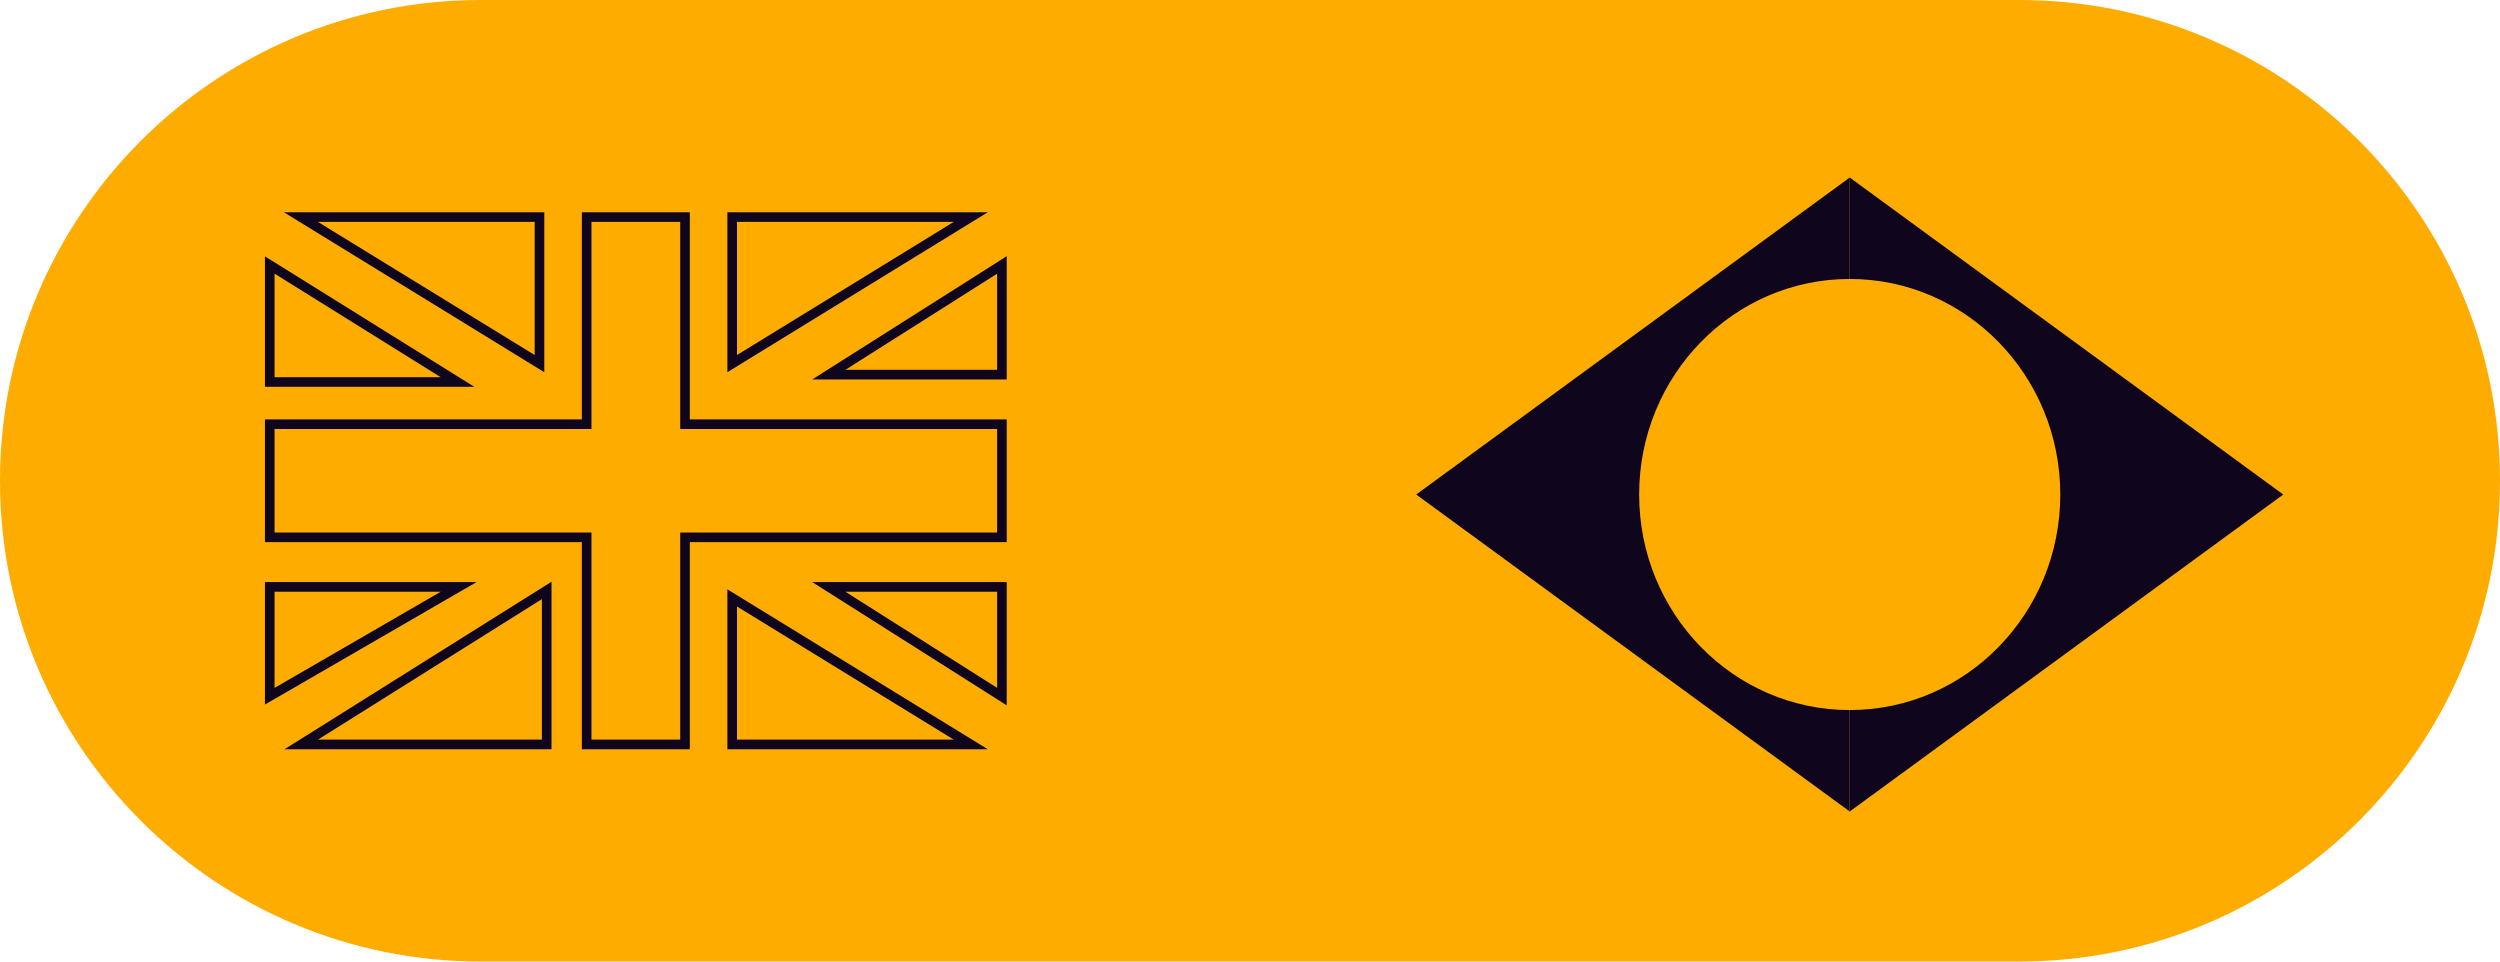
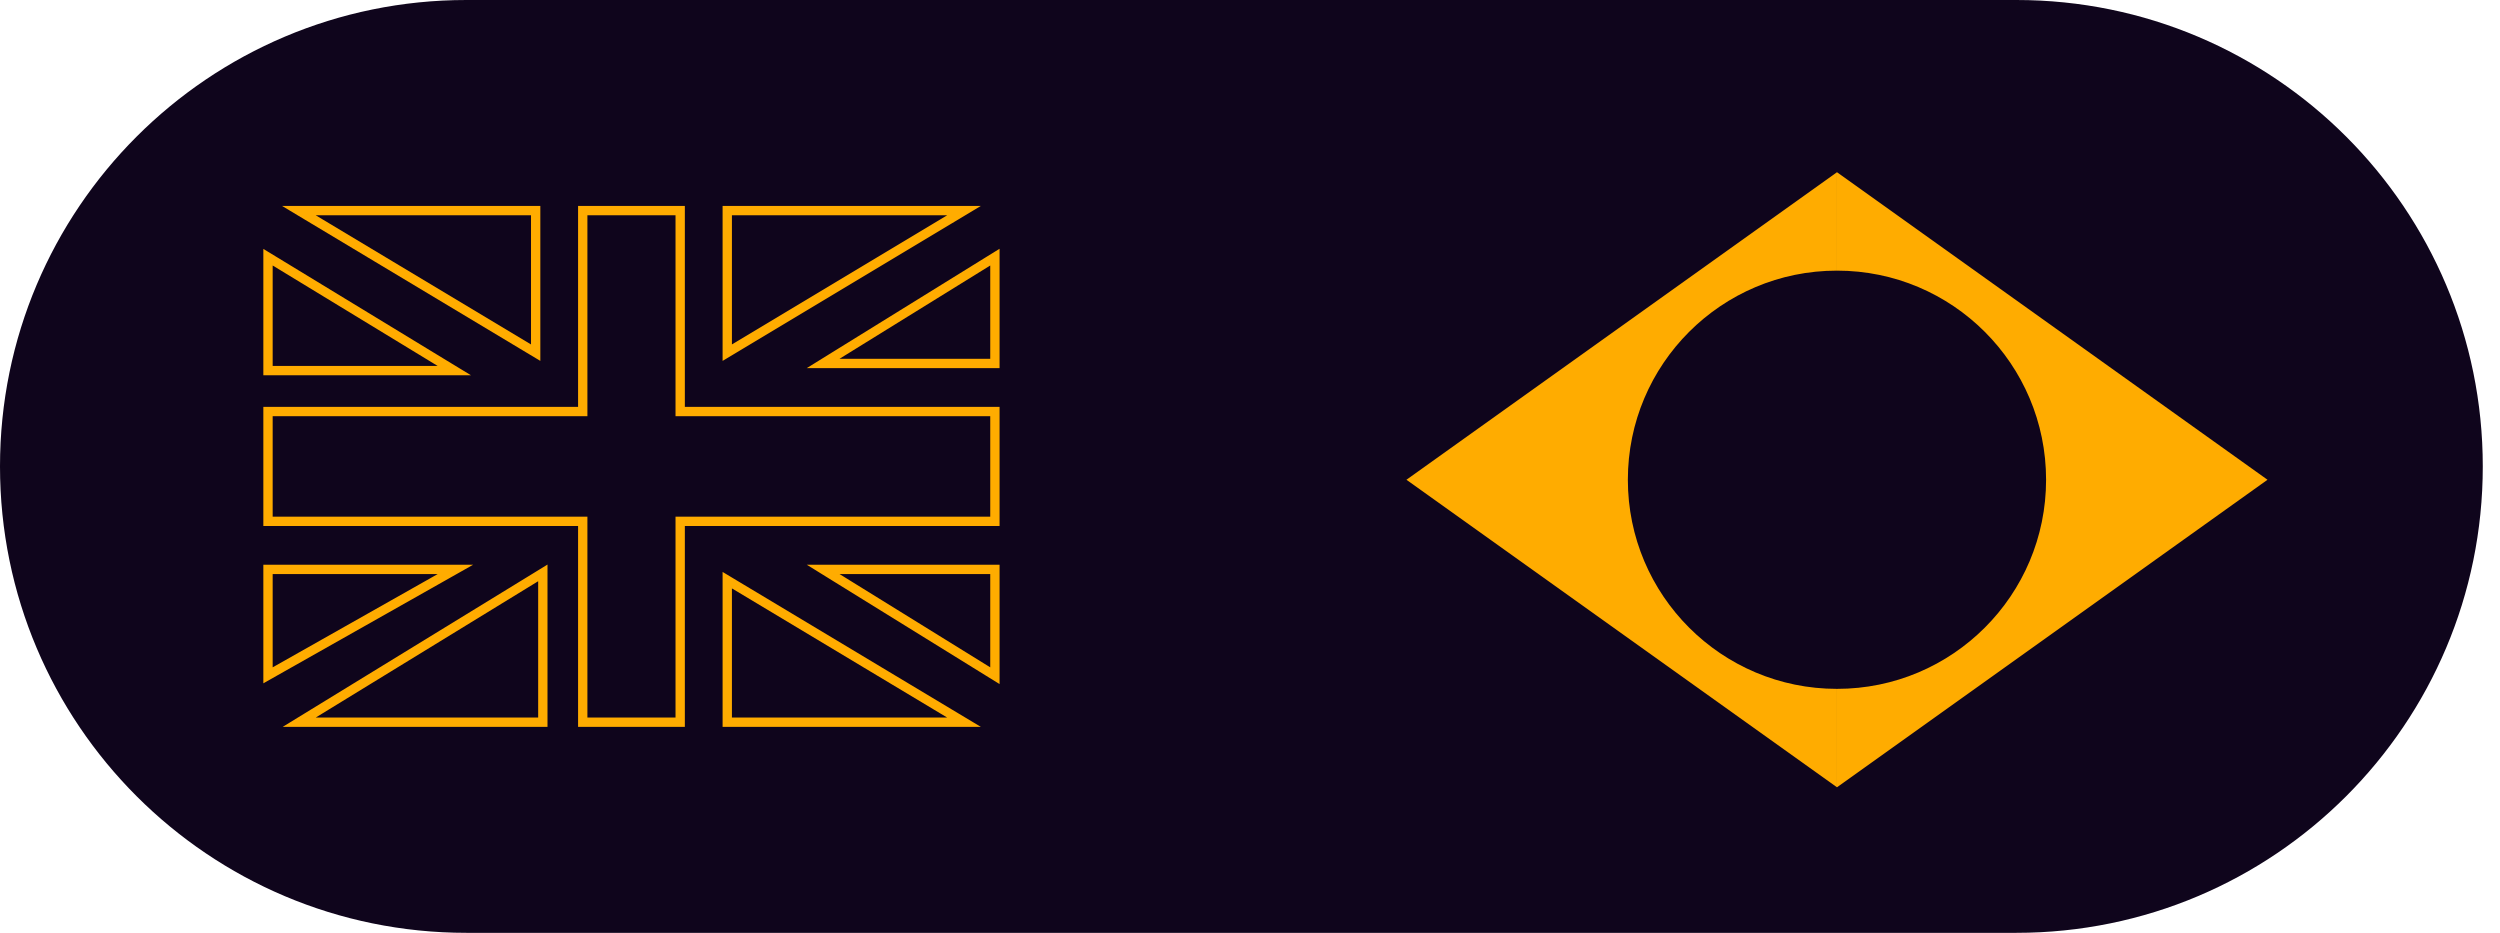
- <svg xmlns="http://www.w3.org/2000/svg" width="130" height="50" viewBox="0 0 130 50" fill="none">
-   <rect width="130" height="50" rx="25" fill="#FFAC00" />
-   <path d="M118.729 25.715L96.185 9.231V42.198L118.729 25.715Z" fill="#0F051C" />
-   <path d="M73.642 25.715L96.185 42.198V9.231L73.642 25.715Z" fill="#0F051C" />
-   <path d="M85.236 25.715C85.236 31.905 90.138 36.923 96.185 36.923C102.232 36.923 107.135 31.905 107.135 25.715C107.135 19.524 102.232 14.506 96.185 14.506C90.138 14.506 85.236 19.524 85.236 25.715Z" fill="#FFAC00" />
-   <path d="M43.826 19.02L43.098 19.481H43.959H51.85H52.1V19.231V14.231V13.776L51.716 14.02L43.826 19.02ZM43.959 30.519H43.098L43.826 30.98L51.716 35.98L52.1 36.224L52.1 35.769L52.1 30.769L52.1 30.519H51.85H48.092H43.959ZM23.044 30.985L23.85 30.519H22.919H14.277H14.027V30.769V35.769V36.203L14.403 35.986L23.044 30.985ZM22.919 19.865H23.793L23.051 19.403L14.41 14.018L14.027 13.78V14.231V19.615V19.865H14.277H22.919ZM49.726 11.751L50.48 11.288H49.595H38.324H38.074V11.538V18.461V18.908L38.454 18.674L49.726 11.751ZM49.595 38.711L50.48 38.711L49.726 38.248L38.454 31.325L38.074 31.091V31.538V35.769V38.461V38.711H38.324L49.595 38.711ZM16.399 38.25L15.663 38.711L16.532 38.711L28.179 38.711H28.429V38.461V31.154V30.702L28.046 30.942L16.399 38.25ZM16.532 11.288H15.647L16.401 11.751L27.672 18.674L28.053 18.908V18.461V11.538V11.288H27.803H16.532ZM35.371 38.711H35.621V38.461V27.942L51.85 27.942H52.1L52.1 27.692L52.1 22.308L52.1 22.058H51.85H35.621V11.538V11.288H35.371H30.756H30.506V11.538V22.058H14.277H14.027V22.308V27.692V27.942H14.277L30.506 27.942V38.461V38.711H30.756H35.371Z" stroke="#0F051C" stroke-width="0.5" />
+ <svg xmlns="http://www.w3.org/2000/svg" width="134" height="50" viewBox="0 0 134 50" fill="none">
+   <rect width="133.077" height="50" rx="25" fill="#0F051C" />
+   <path d="M121.538 25.715L98.462 9.231V42.198L121.538 25.715Z" fill="#FFAC00" />
+   <path d="M75.385 25.715L98.462 42.198V9.231L75.385 25.715Z" fill="#FFAC00" />
+   <path d="M87.253 25.715C87.253 31.905 92.271 36.923 98.462 36.923C104.652 36.923 109.67 31.905 109.67 25.715C109.67 19.524 104.652 14.506 98.462 14.506C92.271 14.506 87.253 19.524 87.253 25.715Z" fill="#0F051C" />
+   <path d="M44.868 19.018L44.121 19.481H45H53.077H53.327V19.231V14.231V13.782L52.945 14.018L44.868 19.018ZM45 30.519H44.121L44.868 30.982L52.945 35.982L53.327 36.218L53.327 35.769L53.327 30.769L53.327 30.519H53.077H49.231H45ZM23.584 30.987L24.412 30.519H23.462H14.615H14.365V30.769V35.769V36.198L14.738 35.987L23.584 30.987ZM23.462 19.865H24.353L23.591 19.402L14.745 14.017L14.365 13.786V14.231V19.615V19.865H14.615H23.462ZM50.898 11.753L51.672 11.288H50.769H39.231H38.981V11.538V18.461V18.903L39.359 18.676L50.898 11.753ZM50.769 38.711L51.672 38.711L50.898 38.247L39.359 31.324L38.981 31.097V31.538V35.769V38.461V38.711H39.231L50.769 38.711ZM16.792 38.248L16.037 38.711L16.923 38.711L28.846 38.711H29.096V38.461V31.154V30.707L28.715 30.941L16.792 38.248ZM16.923 11.288H16.02L16.794 11.753L28.333 18.676L28.712 18.903V18.461V11.538V11.288H28.462H16.923ZM36.208 38.711H36.458V38.461V27.942L53.077 27.942H53.327L53.327 27.692L53.327 22.308V22.058H53.077H36.458V11.538V11.288H36.208H31.485H31.235V11.538V22.058H14.615H14.365V22.308V27.692V27.942H14.615L31.235 27.942V38.461V38.711H31.485H36.208Z" stroke="#FFAC00" stroke-width="0.5" />
</svg>
